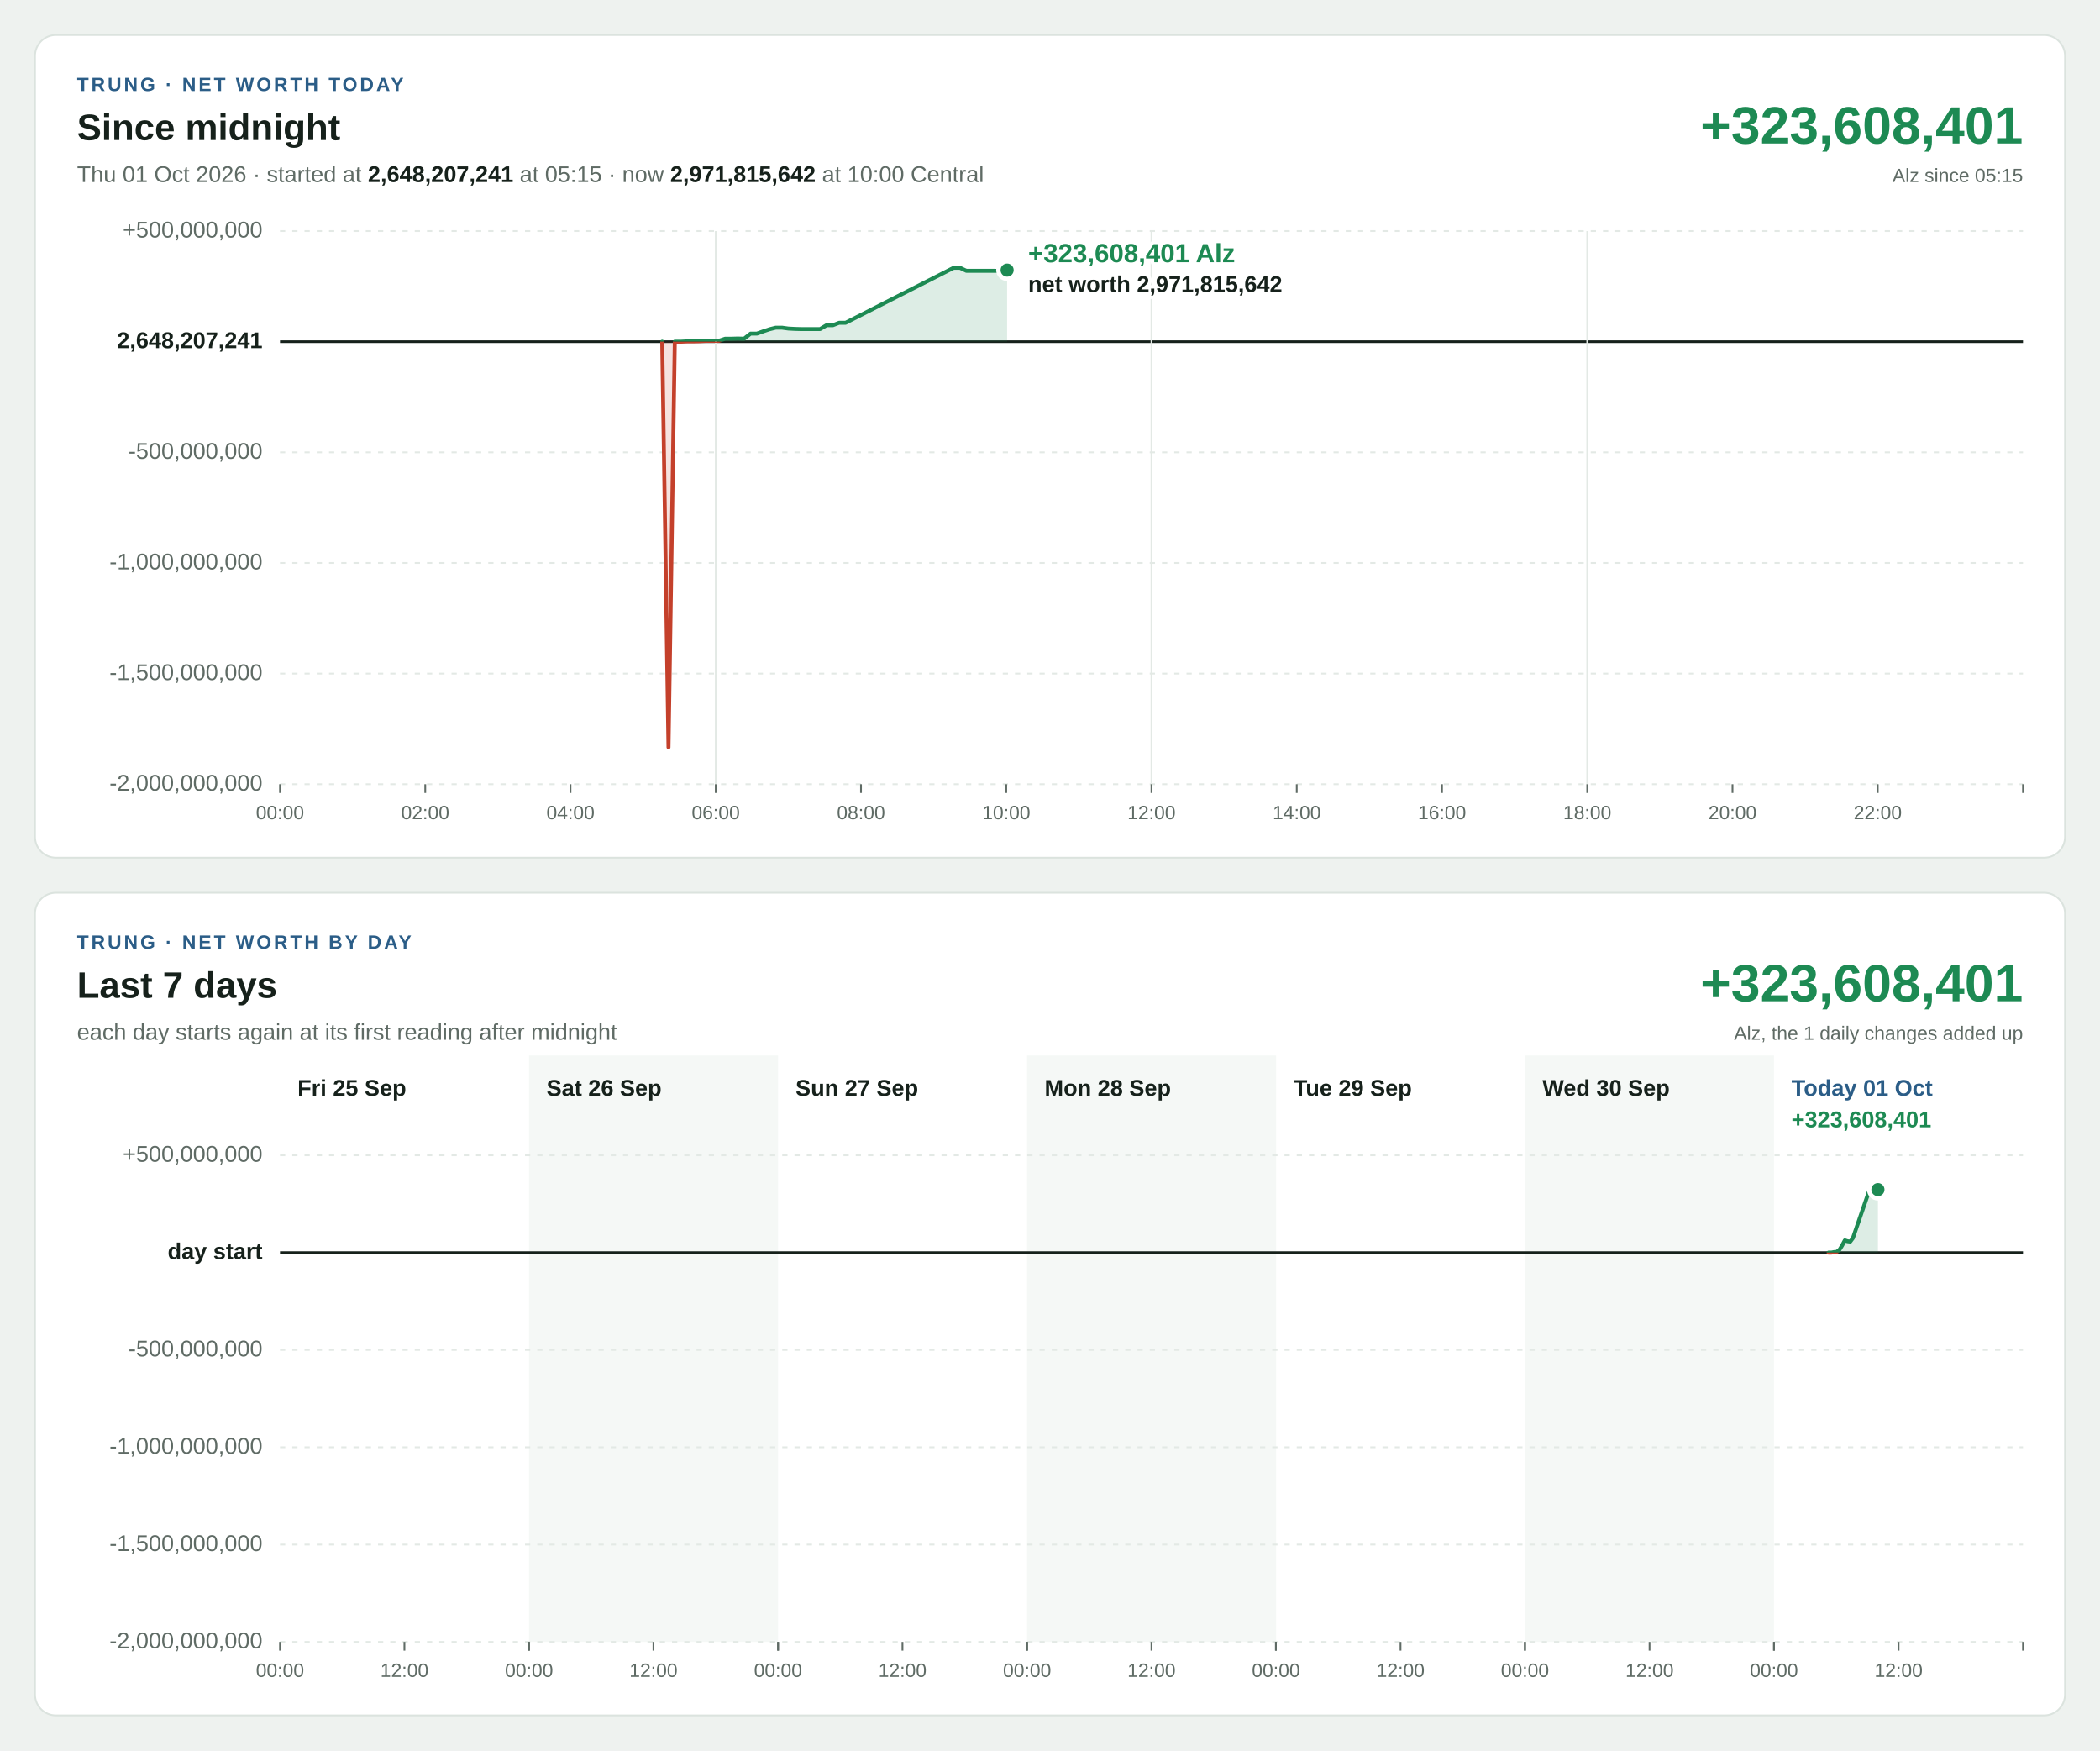
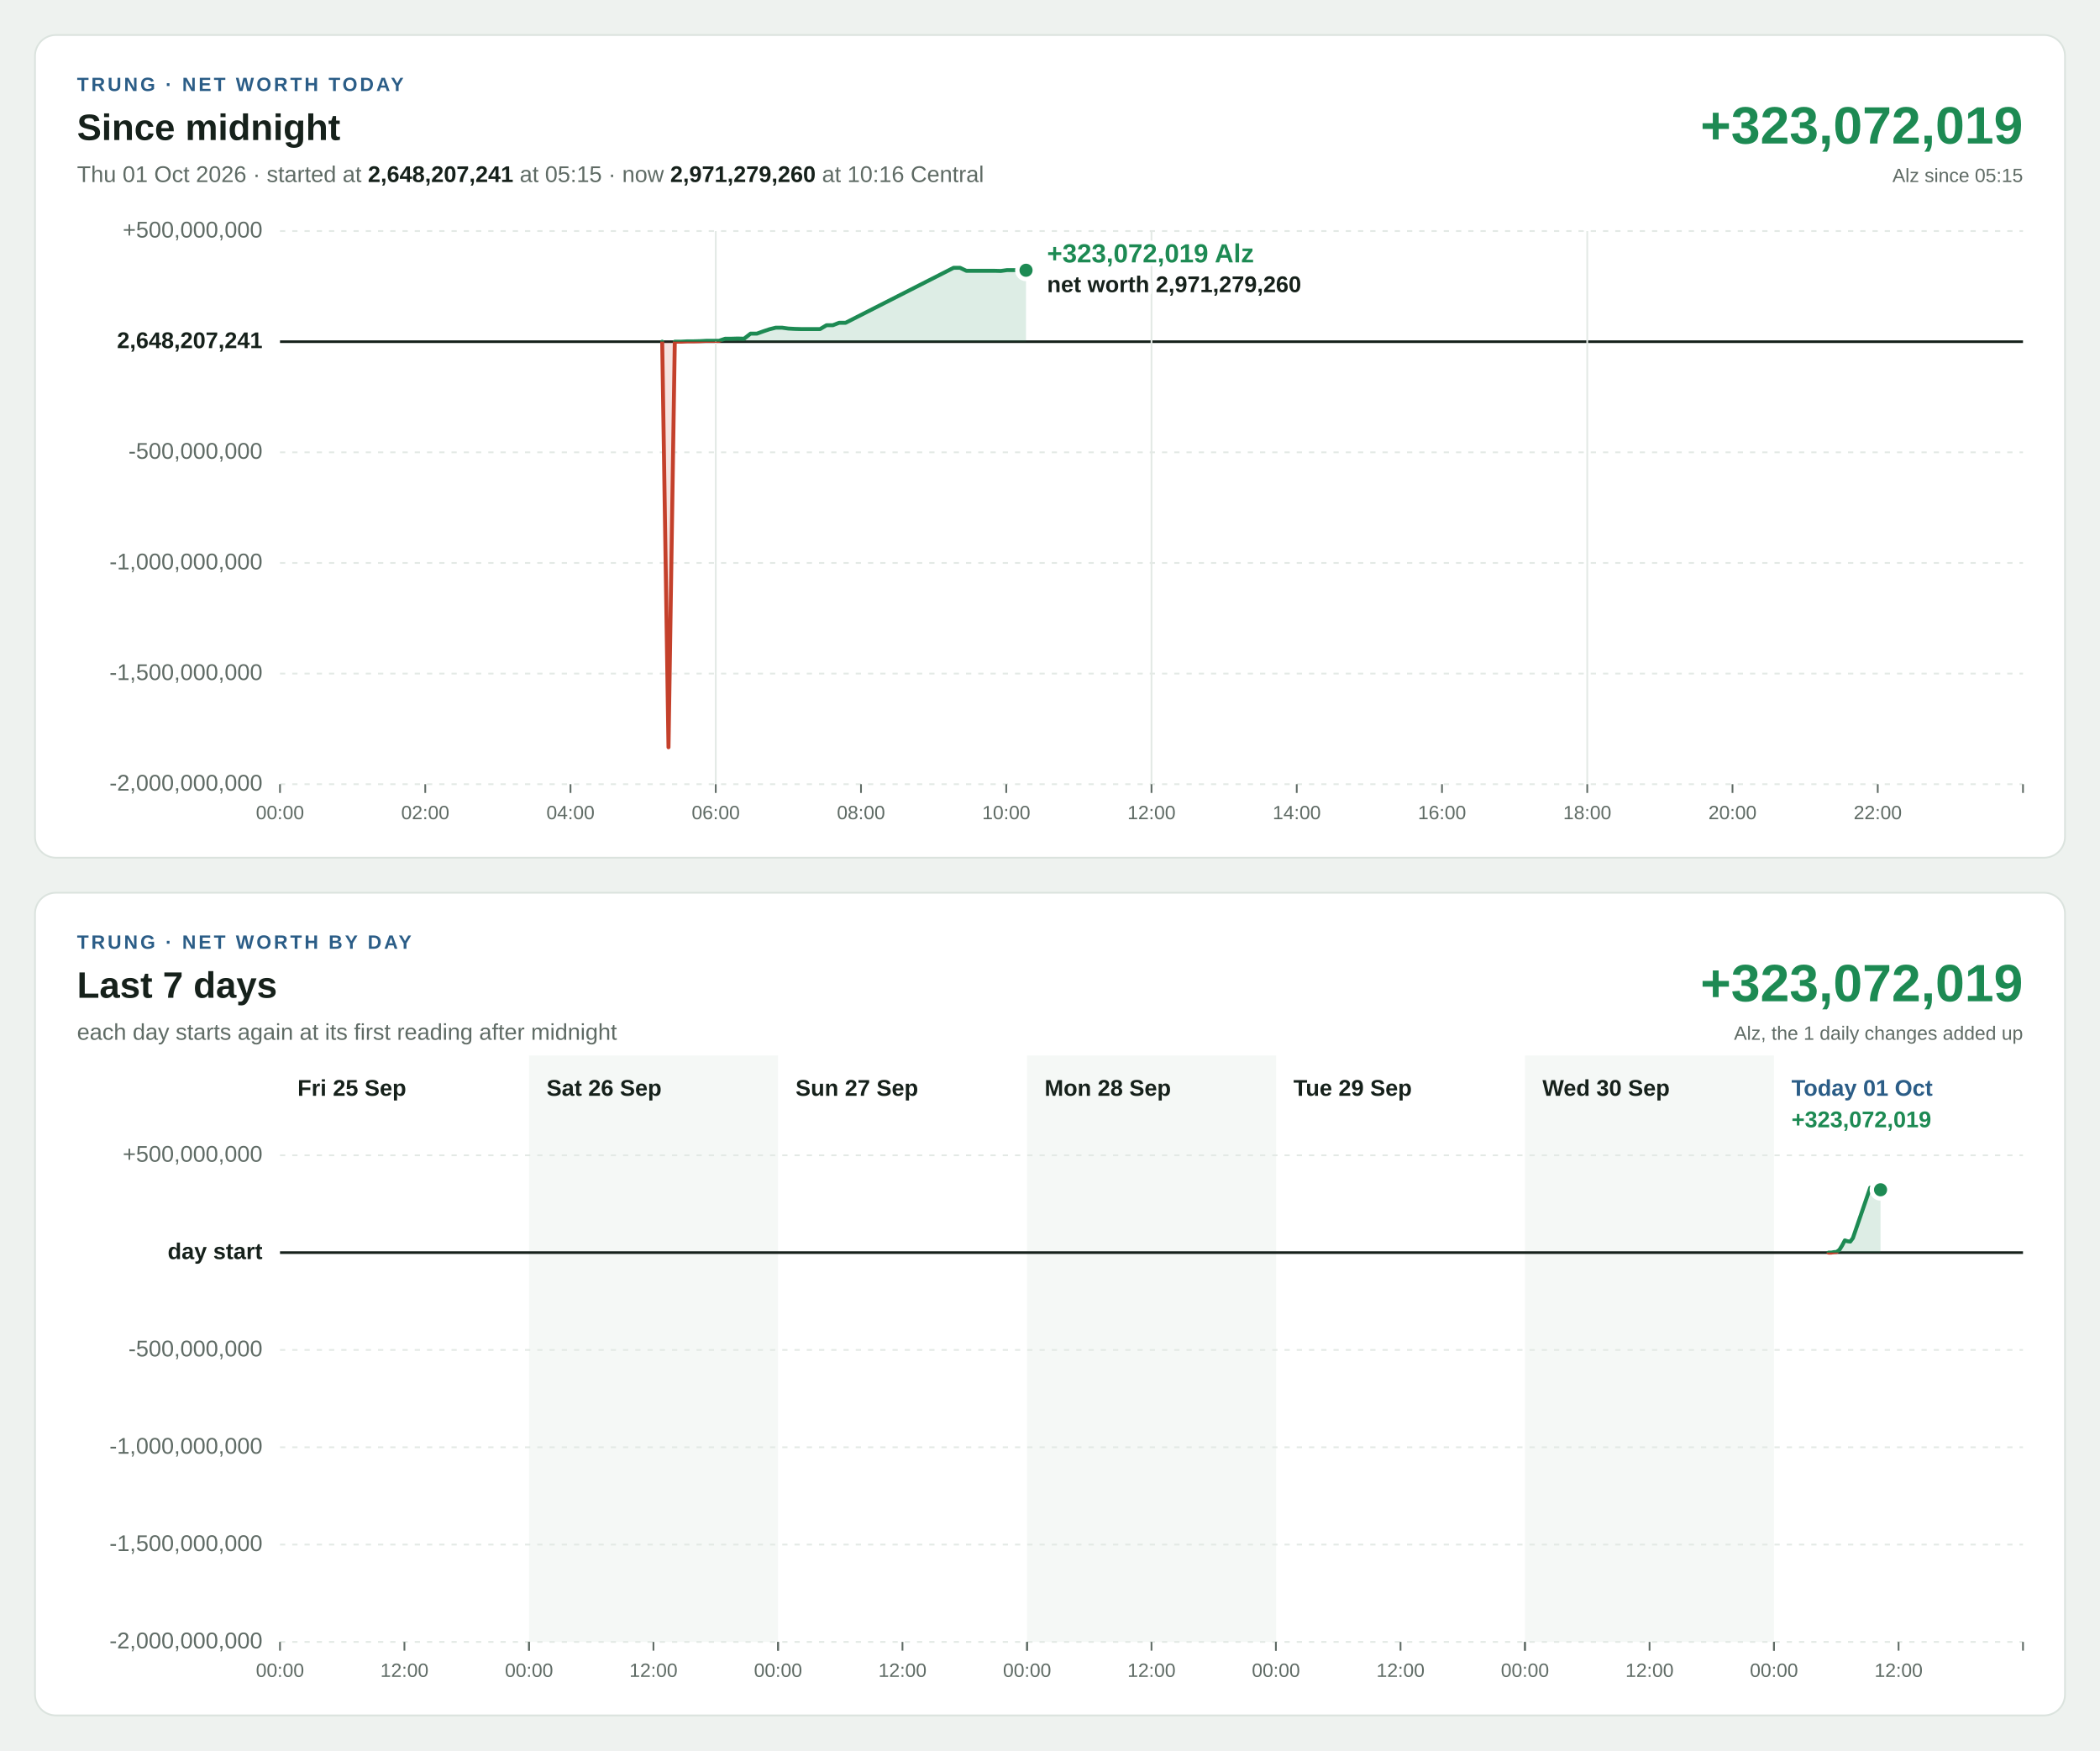
<svg xmlns="http://www.w3.org/2000/svg" width="1200" height="1000" viewBox="0 0 1200 1000" font-family="Segoe UI, Helvetica Neue, Arial, sans-serif" font-size="13" style="font-variant-numeric: tabular-nums">
  <rect width="1200" height="1000" fill="#eef2ef" />
  <g transform="translate(20,20)">
    <rect width="1160" height="470" rx="12" fill="#ffffff" stroke="#dbe3de" />
    <text x="24" y="32" font-size="11" font-weight="700" letter-spacing="1.4" fill="#2b5d87">TRUNG · NET WORTH TODAY</text>
    <text x="24" y="60" font-size="21" font-weight="700" fill="#16211b">Since midnight</text>
-     <text x="24" y="84" fill="#5f6b65">Thu 01 Oct 2026 · started at <tspan font-weight="700" fill="#16211b">2,648,207,241</tspan> at 05:15 · now <tspan font-weight="700" fill="#16211b">2,971,815,642</tspan> at 10:00 Central</text>
-     <text x="1136" y="62" font-size="30" font-weight="700" text-anchor="end" fill="#1d8a53">+323,608,401</text>
+     <text x="24" y="84" fill="#5f6b65">Thu 01 Oct 2026 · started at <tspan font-weight="700" fill="#16211b">2,648,207,241</tspan> at 05:15 · now <tspan font-weight="700" fill="#16211b">2,971,279,260</tspan> at 10:16 Central</text>
+     <text x="1136" y="62" font-size="30" font-weight="700" text-anchor="end" fill="#1d8a53">+323,072,019</text>
    <text x="1136" y="84" font-size="11" text-anchor="end" fill="#5f6b65">Alz since 05:15</text>
    <line x1="140" x2="1136" y1="428.0" y2="428.0" stroke="#e3e9e5" stroke-width="1" stroke-dasharray="3 4" />
    <text x="130" y="428.0" text-anchor="end" dominant-baseline="middle" font-weight="400" fill="#5f6b65">-2,000,000,000</text>
    <line x1="140" x2="1136" y1="364.8" y2="364.8" stroke="#e3e9e5" stroke-width="1" stroke-dasharray="3 4" />
    <text x="130" y="364.8" text-anchor="end" dominant-baseline="middle" font-weight="400" fill="#5f6b65">-1,500,000,000</text>
    <line x1="140" x2="1136" y1="301.6" y2="301.6" stroke="#e3e9e5" stroke-width="1" stroke-dasharray="3 4" />
    <text x="130" y="301.6" text-anchor="end" dominant-baseline="middle" font-weight="400" fill="#5f6b65">-1,000,000,000</text>
    <line x1="140" x2="1136" y1="238.4" y2="238.4" stroke="#e3e9e5" stroke-width="1" stroke-dasharray="3 4" />
    <text x="130" y="238.4" text-anchor="end" dominant-baseline="middle" font-weight="400" fill="#5f6b65">-500,000,000</text>
    <line x1="140" x2="1136" y1="175.2" y2="175.2" stroke="#16211b" stroke-width="1.5" />
    <text x="130" y="175.2" text-anchor="end" dominant-baseline="middle" font-weight="700" fill="#16211b">2,648,207,241</text>
    <line x1="140" x2="1136" y1="112.0" y2="112.0" stroke="#e3e9e5" stroke-width="1" stroke-dasharray="3 4" />
    <text x="130" y="112.0" text-anchor="end" dominant-baseline="middle" font-weight="400" fill="#5f6b65">+500,000,000</text>
    <line x1="140.0" x2="140.0" y1="428" y2="433" stroke="#5f6b65" stroke-width="1" />
    <text x="140.0" y="448" font-size="11" text-anchor="middle" fill="#5f6b65">00:00</text>
    <line x1="223.0" x2="223.0" y1="428" y2="433" stroke="#5f6b65" stroke-width="1" />
    <text x="223.0" y="448" font-size="11" text-anchor="middle" fill="#5f6b65">02:00</text>
    <line x1="306.0" x2="306.0" y1="428" y2="433" stroke="#5f6b65" stroke-width="1" />
    <text x="306.0" y="448" font-size="11" text-anchor="middle" fill="#5f6b65">04:00</text>
    <line x1="389.0" x2="389.0" y1="112" y2="428" stroke="#e3e9e5" stroke-width="1" />
    <line x1="389.0" x2="389.0" y1="428" y2="433" stroke="#5f6b65" stroke-width="1" />
    <text x="389.0" y="448" font-size="11" text-anchor="middle" fill="#5f6b65">06:00</text>
    <line x1="472.0" x2="472.0" y1="428" y2="433" stroke="#5f6b65" stroke-width="1" />
    <text x="472.0" y="448" font-size="11" text-anchor="middle" fill="#5f6b65">08:00</text>
    <line x1="555.0" x2="555.0" y1="428" y2="433" stroke="#5f6b65" stroke-width="1" />
    <text x="555.0" y="448" font-size="11" text-anchor="middle" fill="#5f6b65">10:00</text>
    <line x1="638.0" x2="638.0" y1="112" y2="428" stroke="#e3e9e5" stroke-width="1" />
    <line x1="638.0" x2="638.0" y1="428" y2="433" stroke="#5f6b65" stroke-width="1" />
    <text x="638.0" y="448" font-size="11" text-anchor="middle" fill="#5f6b65">12:00</text>
    <line x1="721.0" x2="721.0" y1="428" y2="433" stroke="#5f6b65" stroke-width="1" />
    <text x="721.0" y="448" font-size="11" text-anchor="middle" fill="#5f6b65">14:00</text>
    <line x1="804.0" x2="804.0" y1="428" y2="433" stroke="#5f6b65" stroke-width="1" />
    <text x="804.0" y="448" font-size="11" text-anchor="middle" fill="#5f6b65">16:00</text>
    <line x1="887.0" x2="887.0" y1="112" y2="428" stroke="#e3e9e5" stroke-width="1" />
    <line x1="887.0" x2="887.0" y1="428" y2="433" stroke="#5f6b65" stroke-width="1" />
    <text x="887.0" y="448" font-size="11" text-anchor="middle" fill="#5f6b65">18:00</text>
    <line x1="970.0" x2="970.0" y1="428" y2="433" stroke="#5f6b65" stroke-width="1" />
    <text x="970.0" y="448" font-size="11" text-anchor="middle" fill="#5f6b65">20:00</text>
    <line x1="1053.0" x2="1053.0" y1="428" y2="433" stroke="#5f6b65" stroke-width="1" />
    <text x="1053.0" y="448" font-size="11" text-anchor="middle" fill="#5f6b65">22:00</text>
    <line x1="1136.0" x2="1136.0" y1="428" y2="433" stroke="#5f6b65" stroke-width="1" />
    <defs>
-       <path id="shape-today" d="M358.4 175.2L358.4 175.2L362.0 406.9L365.6 175.2L369.2 175.2L372.8 175.0L376.4 175.0L380.0 174.9L383.6 174.7L387.2 174.7L390.8 174.7L394.4 173.5L398.1 173.5L401.6 173.4L405.2 173.5L408.9 170.6L412.5 170.6L416.1 169.3L419.7 168.1L423.3 167.2L426.9 167.2L430.5 167.7L434.2 167.9L437.8 168.0L441.4 168.0L445.0 168.0L448.6 168.0L452.3 165.8L455.9 165.8L459.5 164.4L463.2 164.4L524.9 133.0L528.6 133.0L532.2 134.7L548.3 134.7L551.9 134.8L555.5 134.3L555.5 175.2Z" />
-       <path id="line-today" d="M358.4 175.2L362.0 406.9L365.6 175.2L369.2 175.2L372.8 175.0L376.4 175.0L380.0 174.9L383.6 174.7L387.2 174.7L390.8 174.7L394.4 173.5L398.1 173.5L401.6 173.4L405.2 173.5L408.9 170.6L412.5 170.6L416.1 169.3L419.7 168.1L423.3 167.2L426.9 167.2L430.5 167.7L434.2 167.9L437.8 168.0L441.4 168.0L445.0 168.0L448.6 168.0L452.3 165.8L455.9 165.8L459.5 164.4L463.2 164.4L524.9 133.0L528.6 133.0L532.2 134.7L548.3 134.7L551.9 134.8L555.5 134.3" />
+       <path id="shape-today" d="M358.4 175.2L358.4 175.2L362.0 406.9L365.6 175.2L369.2 175.2L372.8 175.0L376.4 175.0L380.0 174.9L383.6 174.7L387.2 174.7L390.8 174.7L394.4 173.5L398.1 173.5L401.6 173.4L405.2 173.5L408.9 170.6L412.5 170.6L416.1 169.3L419.7 168.1L423.3 167.2L426.9 167.2L430.5 167.7L434.2 167.9L437.8 168.0L441.4 168.0L445.0 168.0L448.6 168.0L452.3 165.8L455.9 165.8L459.5 164.4L463.2 164.4L524.9 133.0L528.6 133.0L532.2 134.7L548.3 134.7L551.9 134.8L555.5 134.3L559.2 134.3L562.8 134.3L566.3 134.4L566.3 175.2Z" />
+       <path id="line-today" d="M358.4 175.2L362.0 406.9L365.6 175.2L369.2 175.2L372.8 175.0L376.4 175.0L380.0 174.9L383.6 174.7L387.2 174.7L390.8 174.7L394.4 173.5L398.1 173.5L401.6 173.4L405.2 173.5L408.9 170.6L412.5 170.6L416.1 169.3L419.7 168.1L423.3 167.2L426.9 167.2L430.5 167.7L434.2 167.9L437.8 168.0L441.4 168.0L445.0 168.0L448.6 168.0L452.3 165.8L455.9 165.8L459.5 164.4L463.2 164.4L524.9 133.0L528.6 133.0L532.2 134.7L548.3 134.7L551.9 134.8L555.5 134.3L559.2 134.3L562.8 134.3L566.3 134.4" />
      <clipPath id="up-today">
        <rect x="140" y="112" width="996" height="63.2" />
      </clipPath>
      <clipPath id="down-today">
        <rect x="140" y="175.2" width="996" height="252.8" />
      </clipPath>
    </defs>
    <use href="#shape-today" fill="#1d8a53" fill-opacity="0.15" clip-path="url(#up-today)" />
    <use href="#line-today" fill="none" stroke="#1d8a53" stroke-width="2.25" stroke-linejoin="round" stroke-linecap="round" clip-path="url(#up-today)" />
    <use href="#shape-today" fill="#c4402b" fill-opacity="0.15" clip-path="url(#down-today)" />
    <use href="#line-today" fill="none" stroke="#c4402b" stroke-width="2.25" stroke-linejoin="round" stroke-linecap="round" clip-path="url(#down-today)" />
-     <circle cx="555.5" cy="134.3" r="5" fill="#1d8a53" stroke="#ffffff" stroke-width="2.5" />
-     <text x="567.5" y="129.8" text-anchor="start" font-size="15" font-weight="700" fill="#1d8a53" stroke="#ffffff" stroke-width="4" stroke-linejoin="round" paint-order="stroke">+323,608,401 Alz</text>
-     <text x="567.5" y="146.8" text-anchor="start" font-size="13" font-weight="600" fill="#16211b" stroke="#ffffff" stroke-width="4" stroke-linejoin="round" paint-order="stroke">net worth 2,971,815,642</text>
+     <circle cx="566.3" cy="134.4" r="5" fill="#1d8a53" stroke="#ffffff" stroke-width="2.5" />
+     <text x="578.3" y="129.9" text-anchor="start" font-size="15" font-weight="700" fill="#1d8a53" stroke="#ffffff" stroke-width="4" stroke-linejoin="round" paint-order="stroke">+323,072,019 Alz</text>
+     <text x="578.3" y="146.9" text-anchor="start" font-size="13" font-weight="600" fill="#16211b" stroke="#ffffff" stroke-width="4" stroke-linejoin="round" paint-order="stroke">net worth 2,971,279,260</text>
  </g>
  <g transform="translate(20,510)">
    <rect width="1160" height="470" rx="12" fill="#ffffff" stroke="#dbe3de" />
    <text x="24" y="32" font-size="11" font-weight="700" letter-spacing="1.4" fill="#2b5d87">TRUNG · NET WORTH BY DAY</text>
    <text x="24" y="60" font-size="21" font-weight="700" fill="#16211b">Last 7 days</text>
    <text x="24" y="84" fill="#5f6b65">each day starts again at its first reading after midnight</text>
-     <text x="1136" y="62" font-size="30" font-weight="700" text-anchor="end" fill="#1d8a53">+323,608,401</text>
+     <text x="1136" y="62" font-size="30" font-weight="700" text-anchor="end" fill="#1d8a53">+323,072,019</text>
    <text x="1136" y="84" font-size="11" text-anchor="end" fill="#5f6b65">Alz, the 1 daily changes added up</text>
    <rect x="282.3" y="93" width="142.3" height="335" fill="#f5f8f6" />
    <rect x="566.9" y="93" width="142.3" height="335" fill="#f5f8f6" />
    <rect x="851.4" y="93" width="142.3" height="335" fill="#f5f8f6" />
    <line x1="140" x2="1136" y1="428.0" y2="428.0" stroke="#e3e9e5" stroke-width="1" stroke-dasharray="3 4" />
    <text x="130" y="428.0" text-anchor="end" dominant-baseline="middle" font-weight="400" fill="#5f6b65">-2,000,000,000</text>
    <line x1="140" x2="1136" y1="372.4" y2="372.4" stroke="#e3e9e5" stroke-width="1" stroke-dasharray="3 4" />
    <text x="130" y="372.4" text-anchor="end" dominant-baseline="middle" font-weight="400" fill="#5f6b65">-1,500,000,000</text>
    <line x1="140" x2="1136" y1="316.8" y2="316.8" stroke="#e3e9e5" stroke-width="1" stroke-dasharray="3 4" />
    <text x="130" y="316.8" text-anchor="end" dominant-baseline="middle" font-weight="400" fill="#5f6b65">-1,000,000,000</text>
    <line x1="140" x2="1136" y1="261.2" y2="261.2" stroke="#e3e9e5" stroke-width="1" stroke-dasharray="3 4" />
    <text x="130" y="261.2" text-anchor="end" dominant-baseline="middle" font-weight="400" fill="#5f6b65">-500,000,000</text>
    <line x1="140" x2="1136" y1="205.6" y2="205.6" stroke="#16211b" stroke-width="1.5" />
    <text x="130" y="205.6" text-anchor="end" dominant-baseline="middle" font-weight="700" fill="#16211b">day start</text>
    <line x1="140" x2="1136" y1="150.0" y2="150.0" stroke="#e3e9e5" stroke-width="1" stroke-dasharray="3 4" />
    <text x="130" y="150.0" text-anchor="end" dominant-baseline="middle" font-weight="400" fill="#5f6b65">+500,000,000</text>
    <text x="150.0" y="116" font-weight="700" fill="#16211b">Fri 25 Sep</text>
    <line x1="140.0" x2="140.0" y1="428" y2="433" stroke="#5f6b65" stroke-width="1" />
    <text x="140.0" y="448" font-size="11" text-anchor="middle" fill="#5f6b65">00:00</text>
    <line x1="211.1" x2="211.1" y1="428" y2="433" stroke="#5f6b65" stroke-width="1" />
    <text x="211.1" y="448" font-size="11" text-anchor="middle" fill="#5f6b65">12:00</text>
    <line x1="282.3" x2="282.3" y1="428" y2="433" stroke="#5f6b65" stroke-width="1" />
    <text x="292.3" y="116" font-weight="700" fill="#16211b">Sat 26 Sep</text>
    <line x1="282.3" x2="282.3" y1="428" y2="433" stroke="#5f6b65" stroke-width="1" />
    <text x="282.3" y="448" font-size="11" text-anchor="middle" fill="#5f6b65">00:00</text>
    <line x1="353.4" x2="353.4" y1="428" y2="433" stroke="#5f6b65" stroke-width="1" />
    <text x="353.4" y="448" font-size="11" text-anchor="middle" fill="#5f6b65">12:00</text>
    <line x1="424.6" x2="424.6" y1="428" y2="433" stroke="#5f6b65" stroke-width="1" />
    <text x="434.6" y="116" font-weight="700" fill="#16211b">Sun 27 Sep</text>
    <line x1="424.6" x2="424.6" y1="428" y2="433" stroke="#5f6b65" stroke-width="1" />
    <text x="424.6" y="448" font-size="11" text-anchor="middle" fill="#5f6b65">00:00</text>
    <line x1="495.7" x2="495.7" y1="428" y2="433" stroke="#5f6b65" stroke-width="1" />
    <text x="495.7" y="448" font-size="11" text-anchor="middle" fill="#5f6b65">12:00</text>
    <line x1="566.9" x2="566.9" y1="428" y2="433" stroke="#5f6b65" stroke-width="1" />
    <text x="576.9" y="116" font-weight="700" fill="#16211b">Mon 28 Sep</text>
    <line x1="566.9" x2="566.9" y1="428" y2="433" stroke="#5f6b65" stroke-width="1" />
    <text x="566.9" y="448" font-size="11" text-anchor="middle" fill="#5f6b65">00:00</text>
    <line x1="638.0" x2="638.0" y1="428" y2="433" stroke="#5f6b65" stroke-width="1" />
    <text x="638.0" y="448" font-size="11" text-anchor="middle" fill="#5f6b65">12:00</text>
    <line x1="709.1" x2="709.1" y1="428" y2="433" stroke="#5f6b65" stroke-width="1" />
    <text x="719.1" y="116" font-weight="700" fill="#16211b">Tue 29 Sep</text>
    <line x1="709.1" x2="709.1" y1="428" y2="433" stroke="#5f6b65" stroke-width="1" />
    <text x="709.1" y="448" font-size="11" text-anchor="middle" fill="#5f6b65">00:00</text>
    <line x1="780.3" x2="780.3" y1="428" y2="433" stroke="#5f6b65" stroke-width="1" />
    <text x="780.3" y="448" font-size="11" text-anchor="middle" fill="#5f6b65">12:00</text>
    <line x1="851.4" x2="851.4" y1="428" y2="433" stroke="#5f6b65" stroke-width="1" />
    <text x="861.4" y="116" font-weight="700" fill="#16211b">Wed 30 Sep</text>
    <line x1="851.4" x2="851.4" y1="428" y2="433" stroke="#5f6b65" stroke-width="1" />
    <text x="851.4" y="448" font-size="11" text-anchor="middle" fill="#5f6b65">00:00</text>
    <line x1="922.6" x2="922.6" y1="428" y2="433" stroke="#5f6b65" stroke-width="1" />
    <text x="922.6" y="448" font-size="11" text-anchor="middle" fill="#5f6b65">12:00</text>
    <line x1="993.7" x2="993.7" y1="428" y2="433" stroke="#5f6b65" stroke-width="1" />
    <text x="1003.7" y="116" font-weight="700" fill="#2b5d87">Today 01 Oct</text>
    <line x1="993.7" x2="993.7" y1="428" y2="433" stroke="#5f6b65" stroke-width="1" />
    <text x="993.7" y="448" font-size="11" text-anchor="middle" fill="#5f6b65">00:00</text>
    <line x1="1064.9" x2="1064.9" y1="428" y2="433" stroke="#5f6b65" stroke-width="1" />
    <text x="1064.9" y="448" font-size="11" text-anchor="middle" fill="#5f6b65">12:00</text>
    <line x1="1136.0" x2="1136.0" y1="428" y2="433" stroke="#5f6b65" stroke-width="1" />
-     <text x="1003.7" y="134" font-weight="700" fill="#1d8a53">+323,608,401</text>
+     <text x="1003.7" y="134" font-weight="700" fill="#1d8a53">+323,072,019</text>
    <defs>
-       <path id="shape-day6" d="M1024.9 205.6L1024.9 205.6L1026.5 205.6L1028.0 205.3L1029.5 205.2L1031.1 204.0L1032.6 201.6L1034.2 198.6L1035.7 199.1L1037.3 199.3L1038.8 197.3L1048.7 168.5L1052.0 170.0L1053.1 169.6L1053.1 205.6Z" />
-       <path id="line-day6" d="M1024.9 205.6L1026.5 205.6L1028.0 205.3L1029.5 205.2L1031.1 204.0L1032.6 201.6L1034.2 198.6L1035.7 199.1L1037.3 199.3L1038.8 197.3L1048.7 168.5L1052.0 170.0L1053.1 169.6" />
+       <path id="shape-day6" d="M1024.9 205.6L1024.9 205.6L1026.5 205.6L1028.0 205.3L1029.5 205.2L1031.1 204.0L1032.6 201.6L1034.2 198.6L1035.7 199.1L1037.3 199.3L1038.8 197.3L1048.7 168.5L1052.0 170.0L1053.6 169.6L1054.6 169.7L1054.6 205.6Z" />
+       <path id="line-day6" d="M1024.9 205.6L1026.5 205.6L1028.0 205.3L1029.5 205.2L1031.1 204.0L1032.6 201.6L1034.2 198.6L1035.7 199.1L1037.3 199.3L1038.8 197.3L1048.7 168.5L1052.0 170.0L1053.6 169.6L1054.6 169.7" />
      <clipPath id="up-day6">
        <rect x="140" y="150" width="996" height="55.6" />
      </clipPath>
      <clipPath id="down-day6">
        <rect x="140" y="205.6" width="996" height="222.4" />
      </clipPath>
    </defs>
    <use href="#shape-day6" fill="#1d8a53" fill-opacity="0.15" clip-path="url(#up-day6)" />
    <use href="#line-day6" fill="none" stroke="#1d8a53" stroke-width="2.25" stroke-linejoin="round" stroke-linecap="round" clip-path="url(#up-day6)" />
    <use href="#shape-day6" fill="#c4402b" fill-opacity="0.15" clip-path="url(#down-day6)" />
    <use href="#line-day6" fill="none" stroke="#c4402b" stroke-width="2.25" stroke-linejoin="round" stroke-linecap="round" clip-path="url(#down-day6)" />
-     <circle cx="1053.1" cy="169.6" r="5" fill="#1d8a53" stroke="#ffffff" stroke-width="2.5" />
+     <circle cx="1054.6" cy="169.7" r="5" fill="#1d8a53" stroke="#ffffff" stroke-width="2.5" />
  </g>
</svg>
